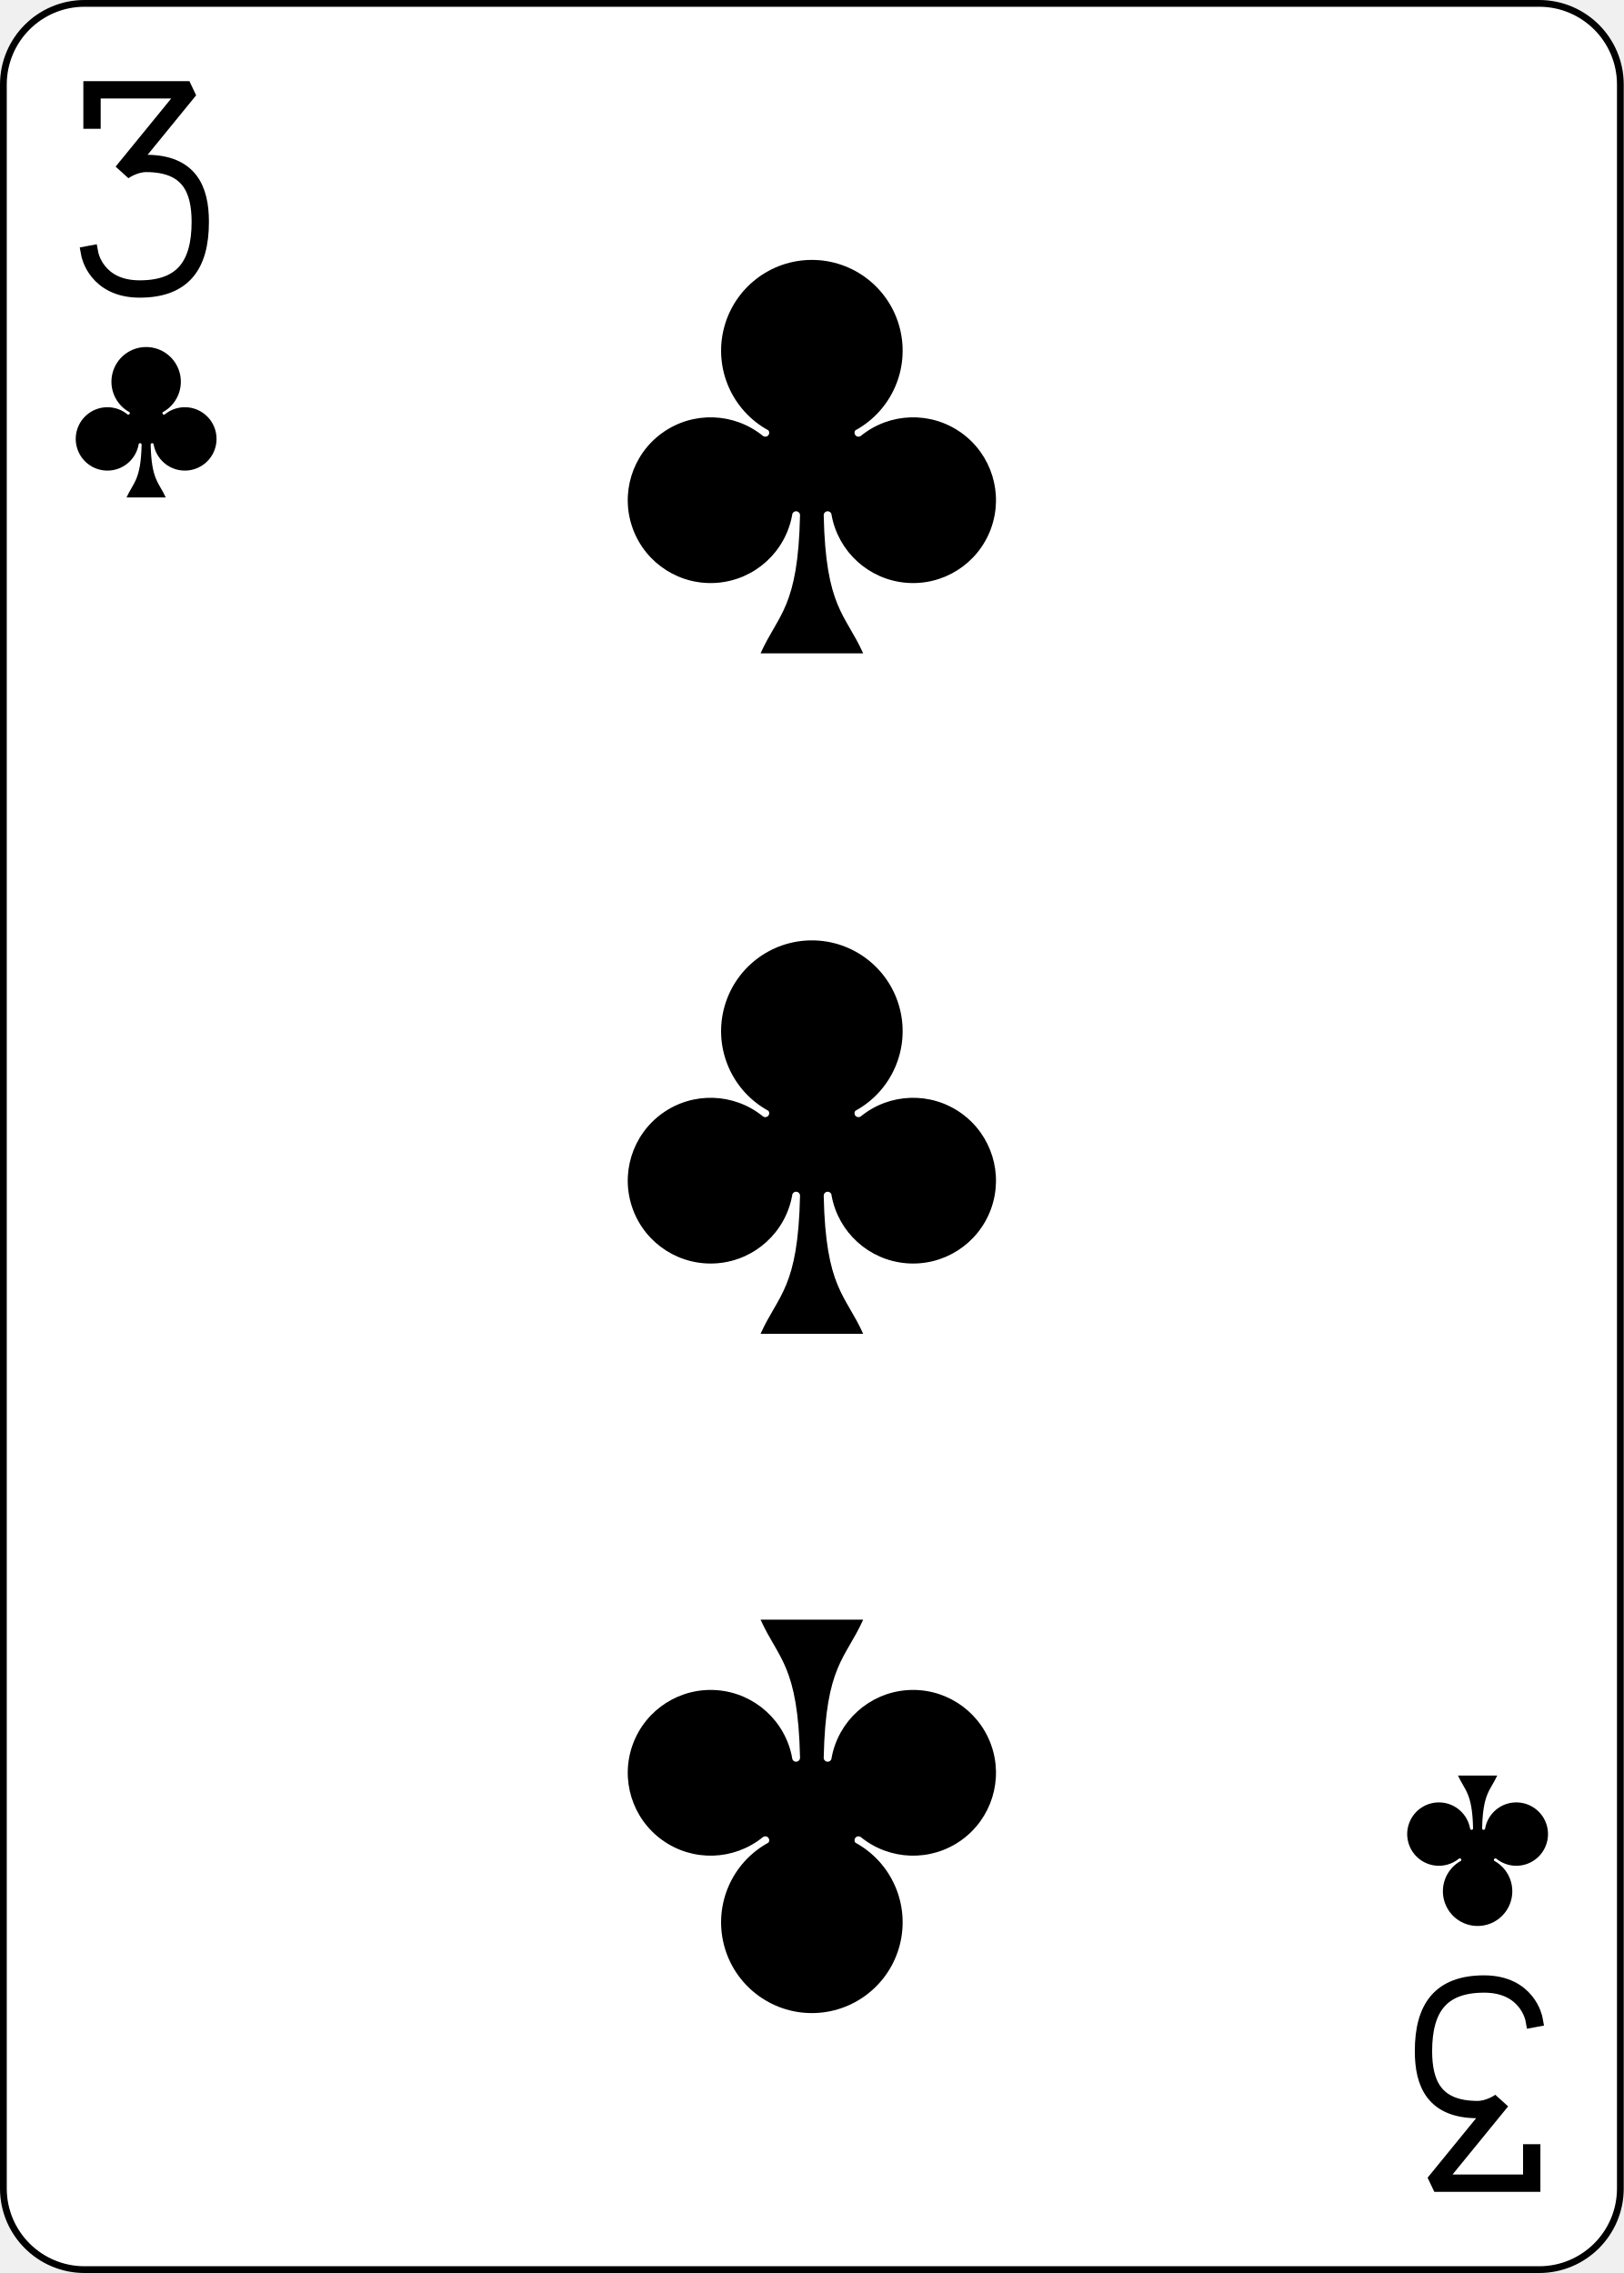
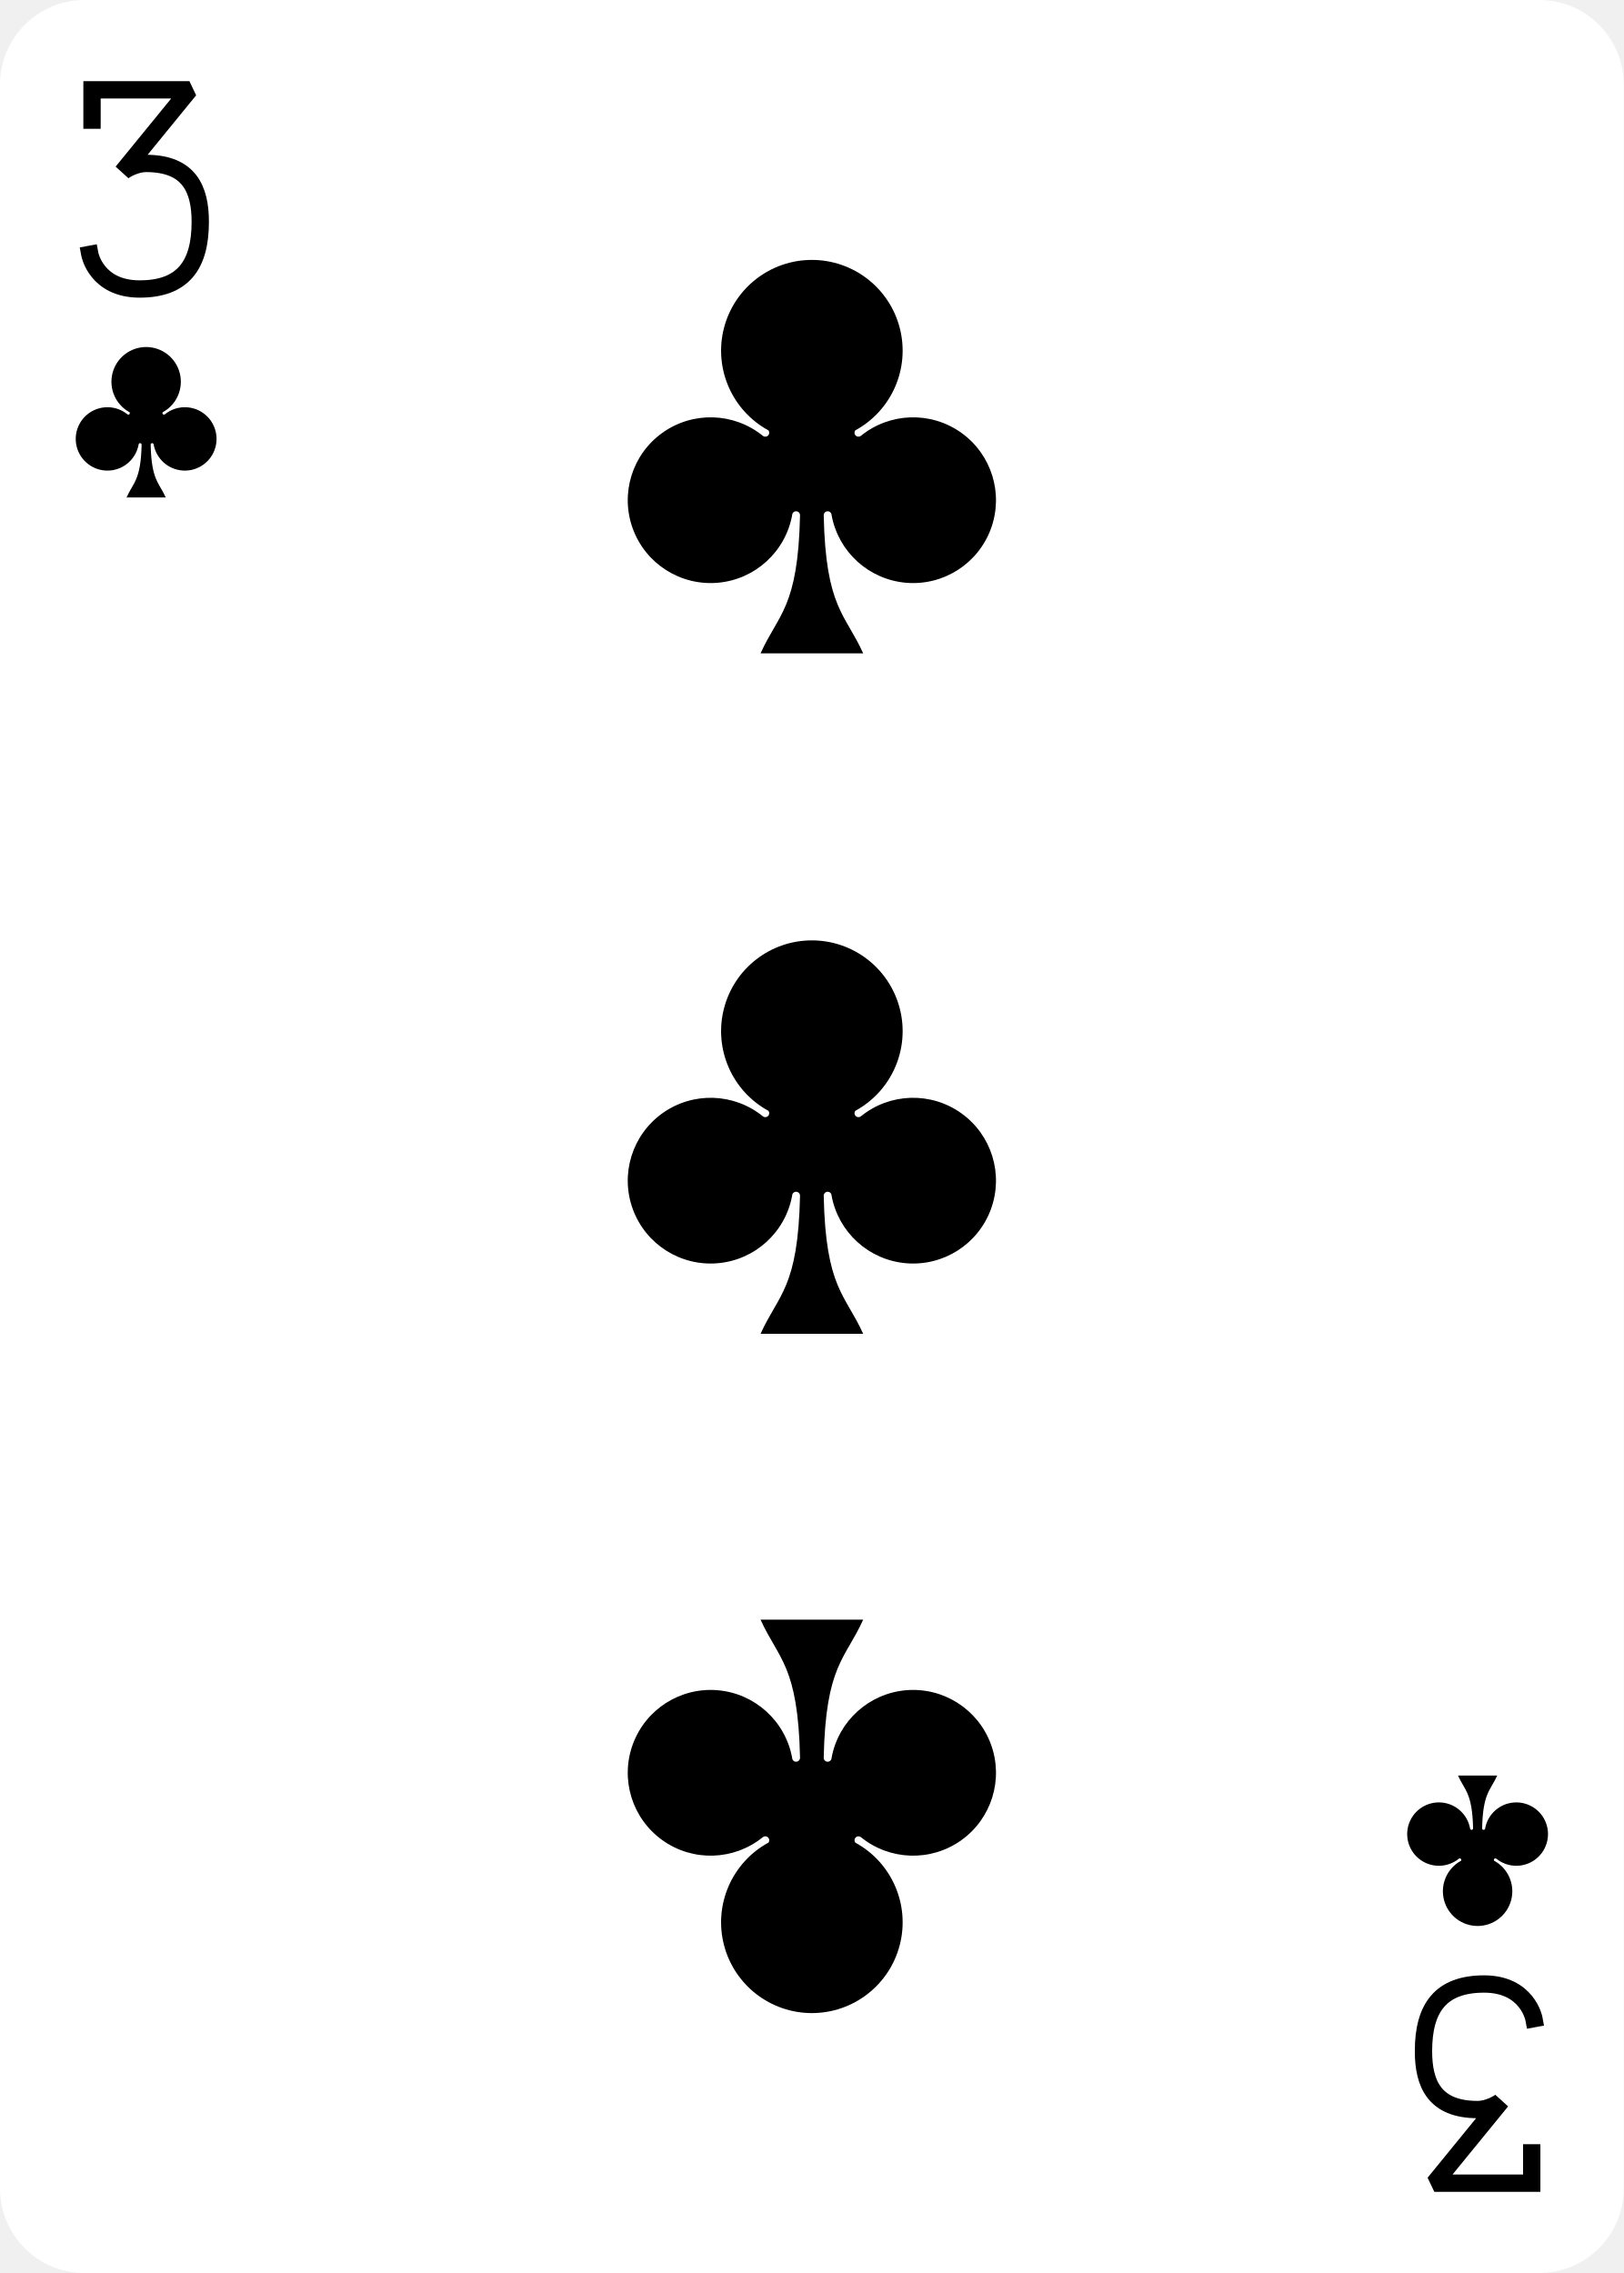
<svg xmlns="http://www.w3.org/2000/svg" xmlns:xlink="http://www.w3.org/1999/xlink" class="card" face="3C" height="13.125in" preserveAspectRatio="none" viewBox="-120 -168 240 336" width="9.375in">
  <style>
    /* CSS pour centrer le SVG dans l'écran */
    svg {
        position: absolute;
        top: 50%;
        left: 50%;
        transform: translate(-50%, -50%);
    }
    body {
        margin: 0;
        overflow: hidden;
    }
</style>
  <defs>
    <symbol id="SC3" viewBox="-600 -600 1200 1200" preserveAspectRatio="xMinYMid">
      <path d="M30 150C35 385 85 400 130 500L-130 500C-85 400 -35 385 -30 150A10 10 0 0 0 -50 150A210 210 0 1 1 -124 -51A10 10 0 0 0 -110 -65A230 230 0 1 1 110 -65A10 10 0 0 0 124 -51A210 210 0 1 1 50 150A10 10 0 0 0 30 150Z" fill="black" />
    </symbol>
    <symbol id="VC3" viewBox="-500 -500 1000 1000" preserveAspectRatio="xMinYMid">
      <path d="M-250 -320L-250 -460L200 -460L-110 -80C-100 -90 -50 -120 0 -120C200 -120 250 0 250 150C250 350 170 460 -30 460C-230 460 -260 300 -260 300" stroke="black" stroke-width="80" stroke-linecap="square" stroke-miterlimit="1.5" fill="none" />
    </symbol>
  </defs>
-   <rect width="239" height="335" x="-119.5" y="-167.5" rx="12" ry="12" fill="white" stroke="black" />
+   <rect width="239" height="335" x="-119.5" y="-167.5" rx="12" ry="12" fill="white" stroke="white" />
  <use xlink:href="#VC3" height="32" width="32" x="-114.4" y="-156" />
  <use xlink:href="#SC3" height="26.769" width="26.769" x="-111.784" y="-119" />
  <use xlink:href="#SC3" height="70" width="70" x="-35" y="-135.588" />
  <use xlink:href="#SC3" height="70" width="70" x="-35" y="-35" />
  <g transform="rotate(180)">
    <use xlink:href="#VC3" height="32" width="32" x="-114.4" y="-156" />
    <use xlink:href="#SC3" height="26.769" width="26.769" x="-111.784" y="-119" />
    <use xlink:href="#SC3" height="70" width="70" x="-35" y="-135.588" />
  </g>
</svg>
